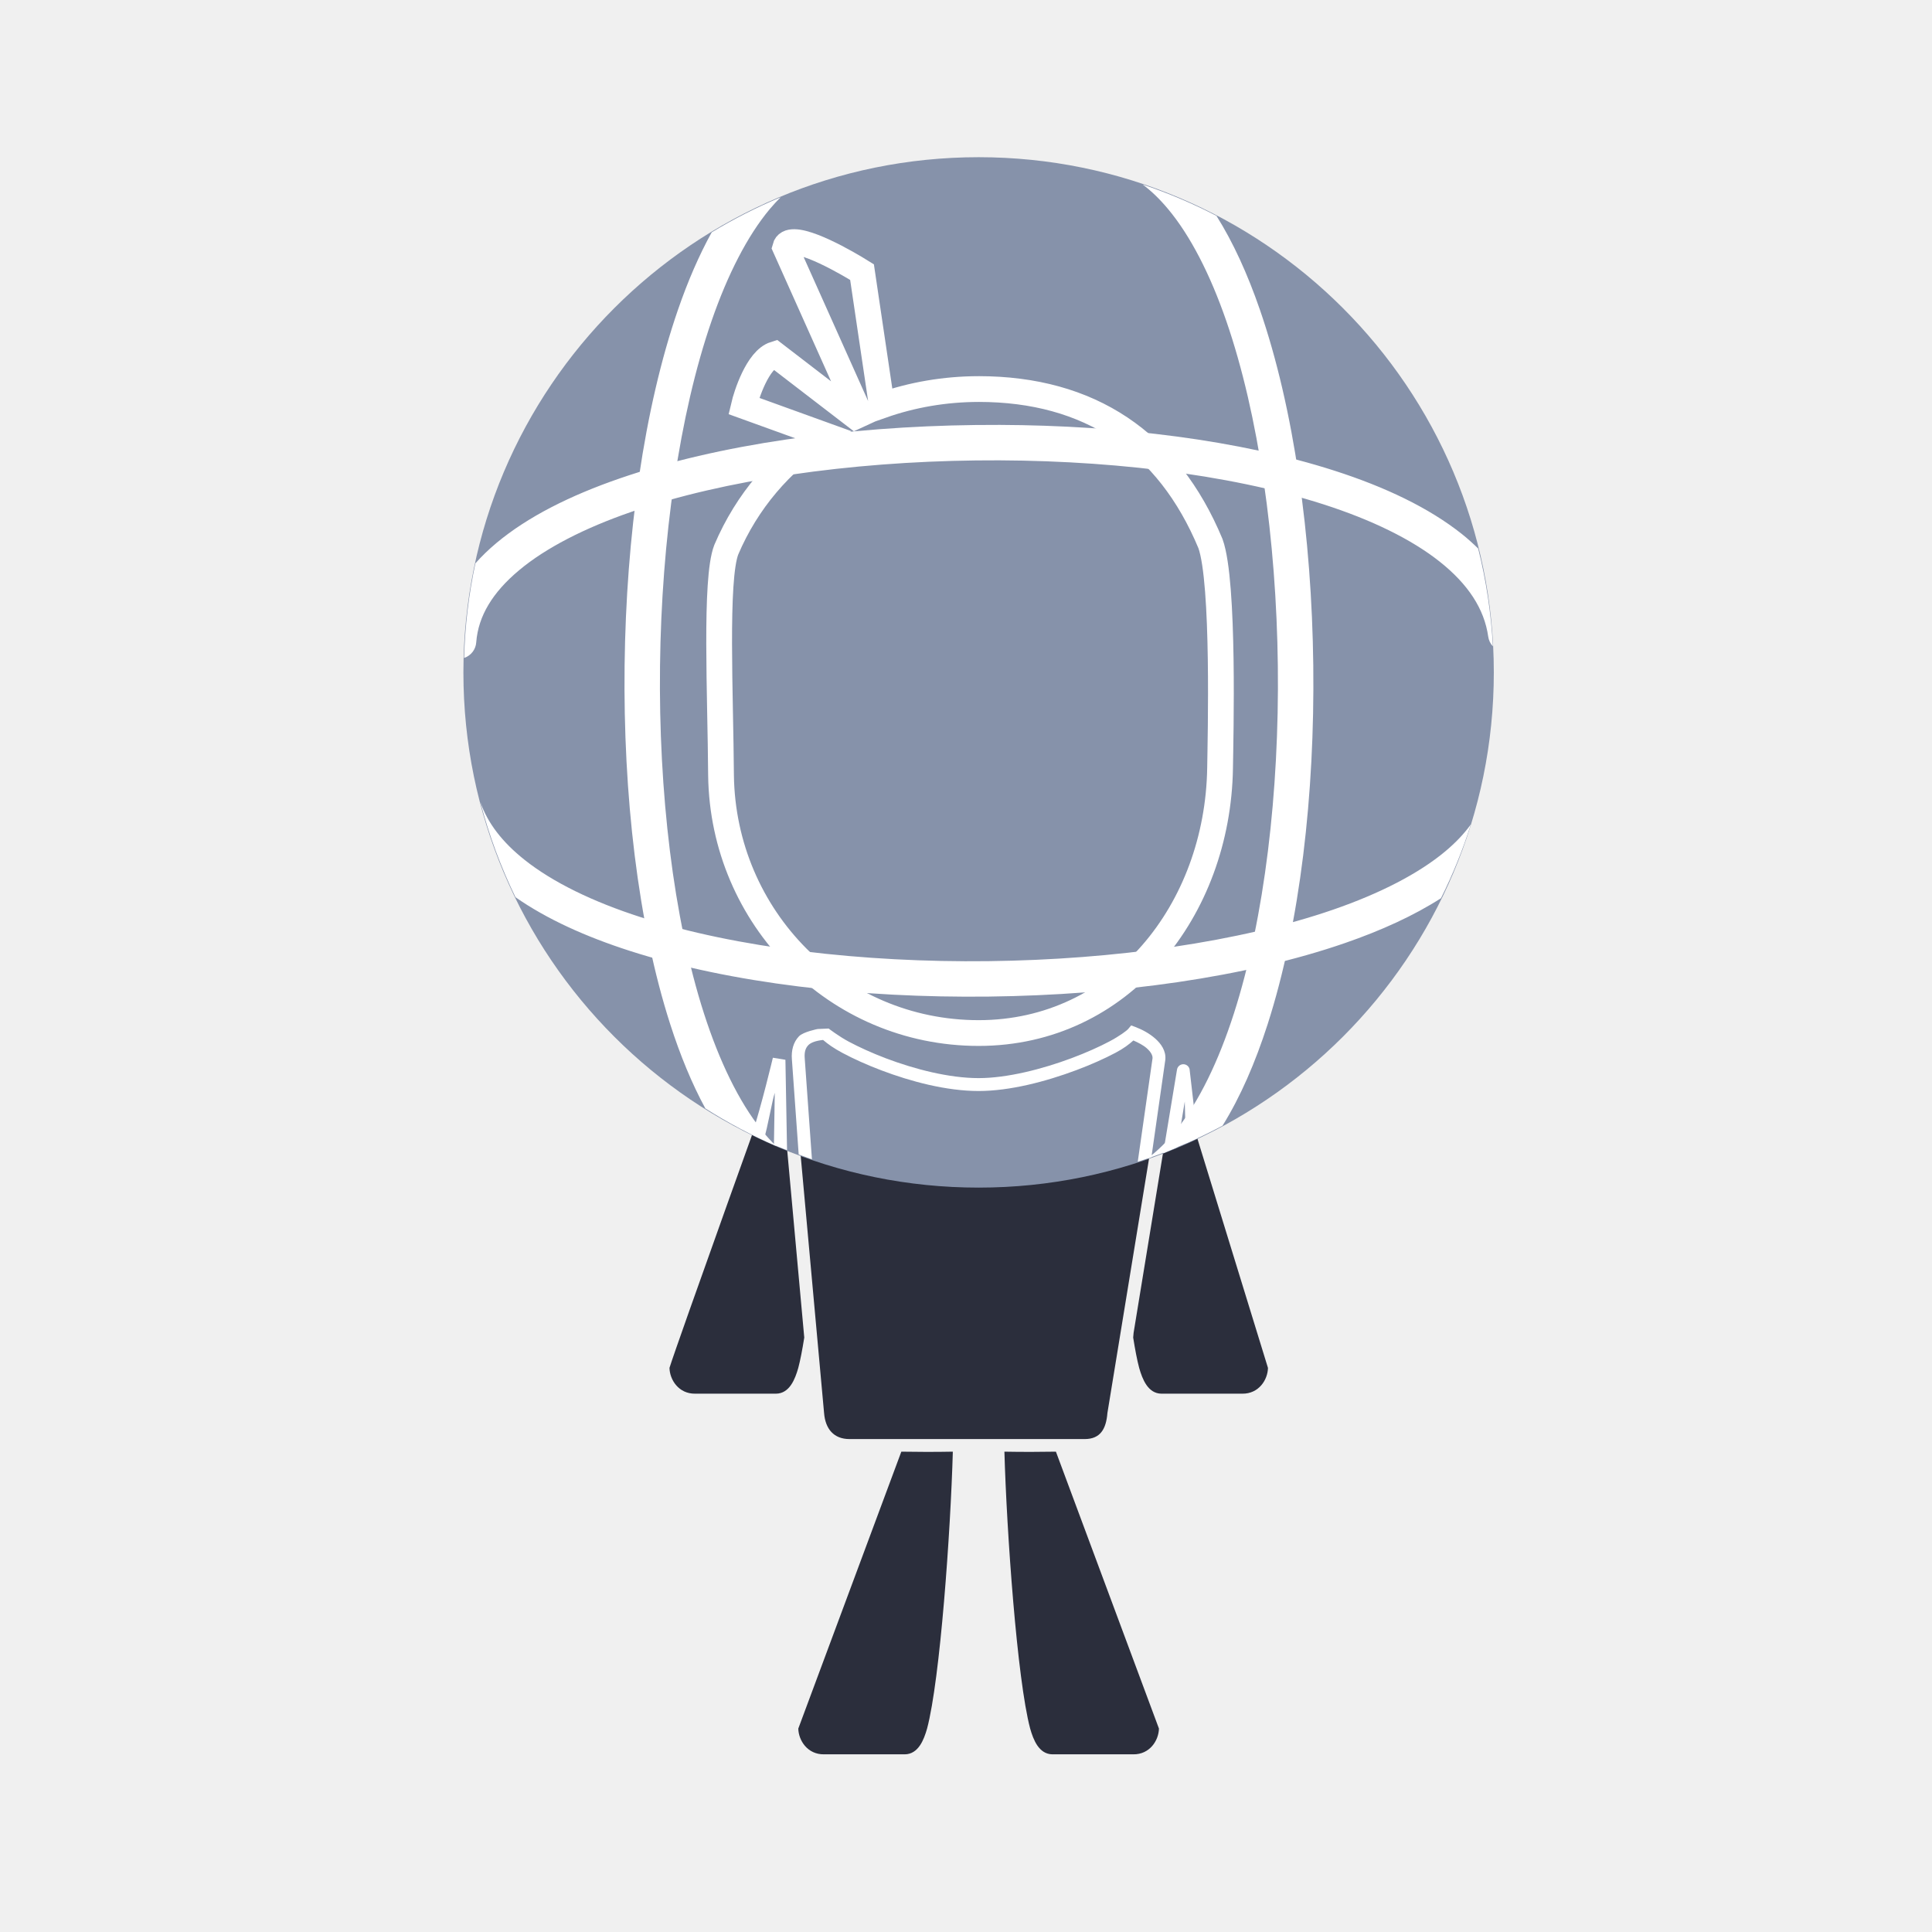
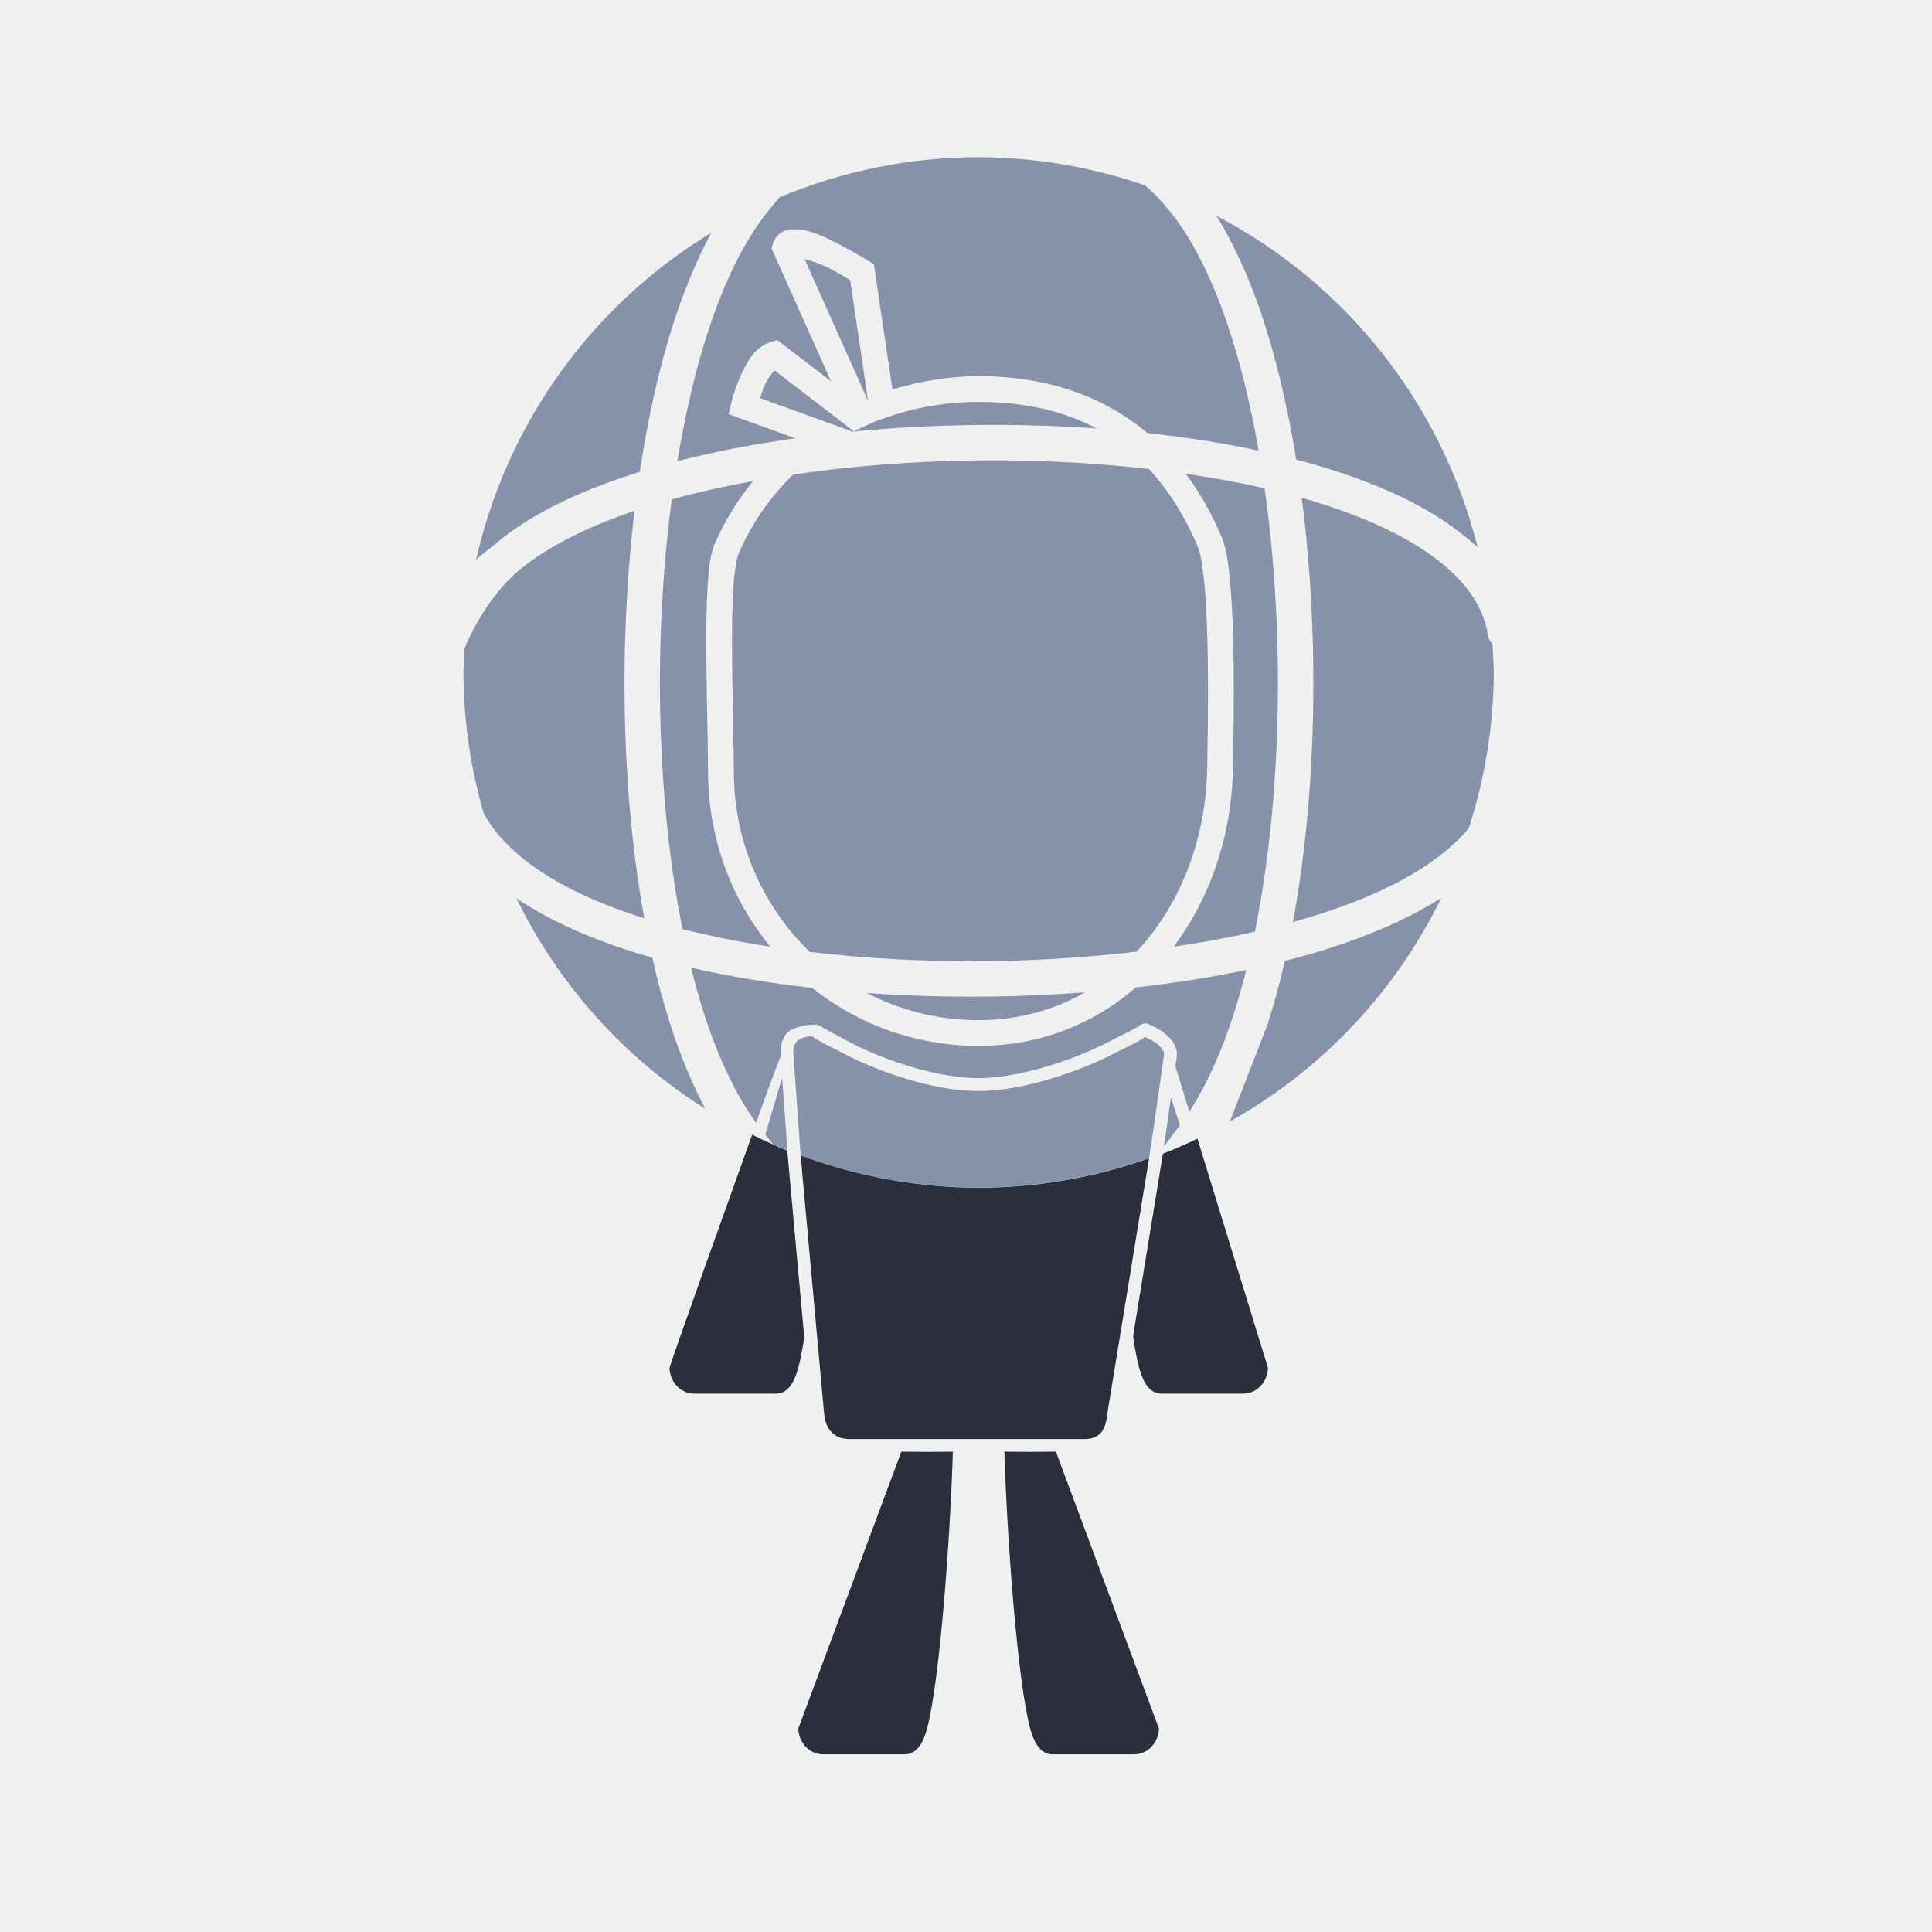
<svg xmlns="http://www.w3.org/2000/svg" width="300" height="300" viewBox="0 0 79.375 79.375" version="1.1" id="svg2822">
  <defs id="defs2816">
    <clipPath clipPathUnits="userSpaceOnUse" id="clipPath6262-7">
      <rect y="220.75" x="26.85" height="6.375" width="3.825" id="rect6264-2" style="color:#bebebe;display:inline;overflow:visible;visibility:visible;fill:#bebebe;fill-opacity:1;fill-rule:nonzero;stroke:none;stroke-width:2;marker:none" />
    </clipPath>
    <clipPath clipPathUnits="userSpaceOnUse" id="clipPath6258-2">
      <rect y="221.282" x="26.966" height="5.313" width="2.898" id="rect6260-6" style="color:#bebebe;display:inline;overflow:visible;visibility:visible;fill:#bebebe;fill-opacity:1;fill-rule:nonzero;stroke:none;stroke-width:2;marker:none" />
    </clipPath>
    <clipPath clipPathUnits="userSpaceOnUse" id="clipPath6254-1">
      <rect y="221.502" x="26.999" height="4.878" width="1.876" id="rect6256-0" style="color:#bebebe;display:inline;overflow:visible;visibility:visible;fill:#bebebe;fill-opacity:1;stroke:none;stroke-width:2;marker:none" />
    </clipPath>
    <clipPath clipPathUnits="userSpaceOnUse" id="clipPath6262-7-6">
      <rect y="220.75" x="26.85" height="6.375" width="3.825" id="rect6264-2-2" style="color:#bebebe;display:inline;overflow:visible;visibility:visible;fill:#bebebe;fill-opacity:1;fill-rule:nonzero;stroke:none;stroke-width:2;marker:none" />
    </clipPath>
    <clipPath clipPathUnits="userSpaceOnUse" id="clipPath6258-2-9">
      <rect y="221.282" x="26.966" height="5.313" width="2.898" id="rect6260-6-1" style="color:#bebebe;display:inline;overflow:visible;visibility:visible;fill:#bebebe;fill-opacity:1;fill-rule:nonzero;stroke:none;stroke-width:2;marker:none" />
    </clipPath>
    <clipPath clipPathUnits="userSpaceOnUse" id="clipPath6254-1-2">
      <rect y="221.502" x="26.999" height="4.878" width="1.876" id="rect6256-0-7" style="color:#bebebe;display:inline;overflow:visible;visibility:visible;fill:#bebebe;fill-opacity:1;stroke:none;stroke-width:2;marker:none" />
    </clipPath>
    <clipPath clipPathUnits="userSpaceOnUse" id="clipPath6262-7-6-9">
      <rect y="220.75" x="26.85" height="6.375" width="3.825" id="rect6264-2-2-3" style="color:#bebebe;display:inline;overflow:visible;visibility:visible;fill:#bebebe;fill-opacity:1;fill-rule:nonzero;stroke:none;stroke-width:2;marker:none" />
    </clipPath>
    <clipPath clipPathUnits="userSpaceOnUse" id="clipPath6258-2-9-1">
      <rect y="221.282" x="26.966" height="5.313" width="2.898" id="rect6260-6-1-9" style="color:#bebebe;display:inline;overflow:visible;visibility:visible;fill:#bebebe;fill-opacity:1;fill-rule:nonzero;stroke:none;stroke-width:2;marker:none" />
    </clipPath>
    <clipPath clipPathUnits="userSpaceOnUse" id="clipPath6254-1-2-4">
      <rect y="221.502" x="26.999" height="4.878" width="1.876" id="rect6256-0-7-7" style="color:#bebebe;display:inline;overflow:visible;visibility:visible;fill:#bebebe;fill-opacity:1;stroke:none;stroke-width:2;marker:none" />
    </clipPath>
    <clipPath clipPathUnits="userSpaceOnUse" id="clipPath6254-1-2-4-6">
      <rect y="221.502" x="26.999" height="4.878" width="1.876" id="rect6256-0-7-7-1" style="color:#bebebe;display:inline;overflow:visible;visibility:visible;fill:#bebebe;fill-opacity:1;stroke:none;stroke-width:2;marker:none" />
    </clipPath>
    <clipPath clipPathUnits="userSpaceOnUse" id="clipPath6258-2-9-1-5">
      <rect y="221.282" x="26.966" height="5.313" width="2.898" id="rect6260-6-1-9-5" style="color:#bebebe;display:inline;overflow:visible;visibility:visible;fill:#bebebe;fill-opacity:1;fill-rule:nonzero;stroke:none;stroke-width:2;marker:none" />
    </clipPath>
    <clipPath clipPathUnits="userSpaceOnUse" id="clipPath6262-7-6-9-4">
      <rect y="220.75" x="26.85" height="6.375" width="3.825" id="rect6264-2-2-3-7" style="color:#bebebe;display:inline;overflow:visible;visibility:visible;fill:#bebebe;fill-opacity:1;fill-rule:nonzero;stroke:none;stroke-width:2;marker:none" />
    </clipPath>
    <clipPath clipPathUnits="userSpaceOnUse" id="clipPath6254-1-2-8">
      <rect y="221.502" x="26.999" height="4.878" width="1.876" id="rect6256-0-7-8" style="color:#bebebe;display:inline;overflow:visible;visibility:visible;fill:#bebebe;fill-opacity:1;stroke:none;stroke-width:2;marker:none" />
    </clipPath>
    <clipPath clipPathUnits="userSpaceOnUse" id="clipPath6258-2-9-4">
      <rect y="221.282" x="26.966" height="5.313" width="2.898" id="rect6260-6-1-3" style="color:#bebebe;display:inline;overflow:visible;visibility:visible;fill:#bebebe;fill-opacity:1;fill-rule:nonzero;stroke:none;stroke-width:2;marker:none" />
    </clipPath>
    <clipPath clipPathUnits="userSpaceOnUse" id="clipPath6262-7-6-1">
      <rect y="220.75" x="26.85" height="6.375" width="3.825" id="rect6264-2-2-4" style="color:#bebebe;display:inline;overflow:visible;visibility:visible;fill:#bebebe;fill-opacity:1;fill-rule:nonzero;stroke:none;stroke-width:2;marker:none" />
    </clipPath>
    <marker style="overflow:visible" id="marker7811-5" refX="0" refY="0" orient="auto">
      <path transform="scale(0.4)" style="fill:#2b2e3c;fill-opacity:1;fill-rule:evenodd;stroke:#2b2e3c;stroke-width:1pt;stroke-opacity:1" d="M 5.77,0 -2.88,5 V -5 Z" id="path7809-4" />
    </marker>
    <marker orient="auto" refY="0" refX="0" id="TriangleInM-3-8-3" style="overflow:visible">
      <path id="path7387-6-9-1" d="M 5.77,0 -2.88,5 V -5 Z" style="fill:#2b2e3c;fill-opacity:1;fill-rule:evenodd;stroke:#2b2e3c;stroke-width:1pt;stroke-opacity:1" transform="scale(-0.4)" />
    </marker>
  </defs>
  <g id="layer1" transform="translate(-180.9858,-64.05788)">
    <g style="fill:none;stroke:#ffffff;stroke-width:1.058;stroke-miterlimit:4;stroke-dasharray:none;stroke-opacity:1" transform="translate(-13.09691,-0.08267839)" id="g5237-8">
      <g style="fill:none;stroke:#ffffff;stroke-width:1.058;stroke-miterlimit:4;stroke-dasharray:none;stroke-opacity:1" transform="translate(-3.215431,0.2908605)" id="g4300-97" />
    </g>
+     <path style="opacity:1;fill:#8692aa;fill-opacity:1;fill-rule:evenodd;stroke:none;stroke-width:2;stroke-linecap:butt;stroke-linejoin:bevel;stroke-miterlimit:4;stroke-dasharray:none;stroke-dashoffset:0;stroke-opacity:1" d="m 151.959,24.41 c -10.608,0.004 -21.109,2.118 -30.893,6.219 -0.507,0.562 -1.069,1.275 -1.531,1.828 -3.453,4.13 -6.539,10.134 -9.047,17.391 -2.22,6.424 -3.994,13.82 -5.305,21.762 5.732,-1.481 11.908,-2.651 18.324,-3.547 l -10.363,-3.746 0.404,-1.73 c 0.231,-0.991 0.777,-2.84 1.689,-4.729 0.912,-1.889 2.043,-3.993 4.463,-4.752 l 0.992,-0.311 8.354,6.416 -9.236,-20.625 0.18,-0.682 c 0.2,-0.76 0.789,-1.516 1.459,-1.883 0.67,-0.367 1.321,-0.436 1.908,-0.43 2.544,0.029 5.042,1.364 7.357,2.568 2.316,1.204 4.207,2.398 4.207,2.398 l 0.777,0.49 2.877,19.424 c 4.278,-1.261 8.748,-2.055 13.383,-2.061 v -0.002 c 10.456,0.004 19.301,3.034 26.211,8.84 5.988,0.653 11.798,1.549 17.273,2.725 -1.28,-7.32 -2.955,-14.148 -5.021,-20.127 -2.508,-7.257 -5.594,-13.261 -9.047,-17.391 -1.115,-1.334 -2.381,-2.678 -3.58,-3.672 -8.313,-2.868 -17.042,-4.347 -25.836,-4.375 z m 36.947,9.115 c 2.53,4.091 4.863,9.17 6.713,14.523 2.41,6.971 4.287,14.885 5.648,23.314 2.043,0.536 4.033,1.109 5.953,1.727 7.851,2.526 14.626,5.739 19.77,9.826 0.773,0.615 1.688,1.349 2.447,2.039 -5.554,-22.141 -20.302,-40.854 -40.531,-51.43 z m -78.451,2.609 C 91.892,47.406 78.709,65.739 73.934,86.924 c 0.964,-0.898 2.199,-1.811 3.146,-2.604 4.889,-4.088 11.443,-7.368 19.119,-10.021 1.027,-0.355 2.078,-0.697 3.145,-1.029 1.38,-9.144 3.359,-17.726 5.949,-25.221 1.465,-4.238 3.274,-8.428 5.162,-11.914 z m 14.465,4.07 9.877,22.061 -2.777,-18.764 c -0.516,-0.318 -1.426,-0.896 -3.15,-1.793 -1.525,-0.793 -2.781,-1.144 -3.949,-1.504 z m -4.648,17.309 c -0.443,0.469 -0.973,1.131 -1.432,2.082 -0.417,0.864 -0.551,1.468 -0.801,2.236 l 14.172,5.123 -0.141,0.092 c 6.349,-0.616 12.855,-0.975 19.381,-1.053 1.25,-0.015 2.5,-0.021 3.75,-0.016 5.063,0.02 10.11,0.208 15.074,0.557 -5.155,-2.748 -11.242,-4.121 -18.307,-4.125 v 0.002 c -5.019,0.006 -9.877,0.848 -14.383,2.434 l -1.652,0.582 -1.588,0.715 c -0.215,0.097 -0.435,0.2 -0.662,0.307 l -1.104,0.521 z m 34.906,13.969 c -1.22,-0.005 -2.441,-8.3e-4 -3.662,0.014 -9.666,0.115 -19.294,0.867 -28.334,2.186 -3.571,3.447 -6.494,7.614 -8.547,12.426 -0.266,0.698 -0.596,2.626 -0.756,5.076 -0.161,2.46 -0.215,5.505 -0.211,8.803 0.008,6.59 0.252,14.185 0.291,20.396 0.146,10.777 4.619,20.501 11.775,27.422 8.922,1.058 18.35,1.556 27.775,1.443 7.777,-0.093 15.532,-0.599 22.979,-1.475 6.788,-7.232 10.793,-17.469 10.963,-28.553 0.034,-2.38 0.202,-9.535 0.094,-16.855 -0.054,-3.66 -0.178,-7.356 -0.42,-10.471 -0.24,-3.102 -0.655,-5.69 -1.043,-6.777 -2.046,-4.895 -4.6,-8.985 -7.668,-12.289 -7.501,-0.854 -15.345,-1.313 -23.236,-1.346 z m 28.943,2.086 c 2.213,2.95 4.116,6.309 5.684,10.072 l 0.019,0.045 0.014,0.047 c 0.698,1.936 1.021,4.6 1.273,7.852 0.252,3.251 0.376,7.012 0.432,10.723 0.11,7.421 -0.064,14.67 -0.094,16.969 v 0.002 0.002 c -0.157,10.328 -3.481,20.101 -9.205,27.729 4.366,-0.646 8.603,-1.415 12.613,-2.332 2.541,-12.532 3.736,-26.946 3.564,-41.311 -0.112,-9.378 -0.81,-18.734 -2.055,-27.541 -3.886,-0.895 -8,-1.637 -12.246,-2.256 z m -67.186,1.135 c -4.42,0.806 -8.671,1.744 -12.631,2.844 -1.096,8.3 -1.712,17.05 -1.816,25.818 -0.169,14.21 1.001,28.465 3.486,40.902 4.28,1.086 8.851,1.994 13.619,2.727 -5.916,-7.246 -9.499,-16.502 -9.635,-26.557 v -0.008 -0.008 c -0.039,-6.131 -0.28,-13.742 -0.291,-20.43 -0.004,-3.344 0.048,-6.456 0.219,-9.07 0.171,-2.614 0.397,-4.661 1.02,-6.275 l 0.012,-0.031 0.016,-0.031 c 1.553,-3.653 3.599,-6.941 6.004,-9.881 z m 85.199,2.6 c 1.086,8.393 1.684,17.185 1.789,25.998 0.164,13.743 -0.863,27.516 -3.16,39.883 2.17,-0.604 4.268,-1.248 6.264,-1.938 7.257,-2.508 13.261,-5.592 17.391,-9.045 1.33,-1.112 2.644,-2.37 3.65,-3.578 2.534,-7.823 3.846,-15.99 3.891,-24.213 -0.034,-1.463 -0.109,-2.924 -0.223,-4.383 -0.303,-0.373 -0.593,-0.786 -0.646,-1.182 -0.611,-4.313 -3.135,-8.137 -7.523,-11.625 -4.389,-3.488 -10.602,-6.507 -18.027,-8.896 -1.106,-0.356 -2.247,-0.693 -3.404,-1.021 z M 98.531,79.32 c -0.176,0.06 -0.359,0.116 -0.533,0.176 -7.257,2.508 -13.257,5.592 -17.387,9.045 -3.593,3.048 -6.608,7.598 -8.49,12.156 -0.083,1.236 -0.137,2.474 -0.162,3.713 0.03,7.38 1.08,14.72 3.121,21.812 1.34,2.59 3.562,5.06 6.379,7.299 4.389,3.488 10.602,6.507 18.027,8.896 0.182,0.059 0.373,0.112 0.557,0.17 -2.22,-12.214 -3.216,-25.763 -3.055,-39.287 0.097,-8.111 0.615,-16.2 1.543,-23.98 z m 125.266,60.135 c -4.181,2.646 -9.427,5.072 -14.971,6.988 -2.948,1.019 -6.065,1.942 -9.316,2.773 -0.787,3.432 -1.677,6.732 -2.682,9.854 l -5.854,15.072 c 14.217,-7.951 25.668,-20.053 32.822,-34.688 z m -143.602,0.033 c 6.535,13.42 16.695,24.744 29.33,32.691 -2.03,-3.805 -3.945,-8.456 -5.443,-13.111 -1.054,-3.276 -1.98,-6.751 -2.795,-10.367 -1.181,-0.337 -2.346,-0.683 -3.482,-1.049 -6.658,-2.142 -12.82,-4.911 -17.609,-8.164 z m 27.117,10.77 c 0.613,2.472 1.276,4.862 2.006,7.129 2.203,6.848 4.947,12.645 8.096,16.951 1.542,-4.463 3.775,-10.246 3.775,-10.246 l 0.035,0.006 -0.016,-0.227 c -0.107,-1.358 0.218,-2.644 1.1,-3.564 0.667,-0.696 2.893,-1.131 2.893,-1.131 l 1.713,-0.074 c 0,0 3.315,1.812 4.879,2.646 1.564,0.834 3.558,1.75 5.779,2.592 4.443,1.683 9.799,3.07 14.389,3.07 4.458,-3.8e-4 9.925,-1.412 14.453,-3.107 2.264,-0.848 4.301,-1.763 5.861,-2.592 1.56,-0.828 4.468,-2.198 4.703,-2.479 0.36,-0.287 0.722,-0.338 1.121,-0.295 1.055,0.4 2.172,0.998 3.078,1.801 0.906,0.803 1.67,1.893 1.564,3.211 v 0.039 l -0.225,1.572 2.168,7.053 c 2.652,-4.085 4.987,-9.255 6.908,-15.227 0.695,-2.159 1.331,-4.429 1.92,-6.775 -5.453,1.152 -11.217,2.05 -17.143,2.723 -6.509,5.638 -14.835,9.074 -24.412,9.074 -9.8,1.2e-4 -18.752,-3.376 -25.855,-9.008 -6.553,-0.74 -12.886,-1.772 -18.791,-3.143 z m 61.199,3.828 c -4.926,0.376 -9.924,0.6 -14.934,0.66 -6.368,0.076 -12.738,-0.113 -18.977,-0.557 5.185,2.691 11.074,4.219 17.357,4.219 6.161,0 11.736,-1.575 16.553,-4.322 z m -42.461,6.789 c -1.118,0.118 -1.905,0.404 -2.297,0.812 -0.428,0.447 -0.631,1.062 -0.553,2.037 l 1.121,15.662 c 8.833,3.285 18.188,4.993 27.637,5.021 9.024,-0.018 17.971,-1.582 26.475,-4.586 l 0.705,-4.723 1.611,-11.305 c 0.035,-0.436 -0.243,-0.98 -0.893,-1.557 -0.549,-0.487 -1.338,-0.886 -2.082,-1.211 -0.705,0.626 -3.255,1.755 -4.562,2.449 -1.656,0.879 -3.759,1.826 -6.098,2.701 -4.678,1.751 -10.283,3.234 -15.154,3.234 -4.986,7e-5 -10.502,-1.464 -15.098,-3.205 -2.298,-0.871 -4.363,-1.812 -6.016,-2.693 -1.396,-0.745 -4.051,-2 -4.797,-2.639 z m -4.605,6.535 c -0.389,1.166 -1.853,6.249 -2.607,8.781 0.387,0.493 0.77,0.992 1.166,1.451 0.746,0.328 1.503,0.628 2.258,0.932 l -0.465,-6.496 z m 60.375,3.041 -1.086,7.613 c 0.618,-0.819 1.217,-1.712 1.963,-2.65 0.174,-0.219 0.342,-0.463 0.514,-0.691 z" transform="matrix(0.2645833,0,0,0.2645833,180.9858,64.05788)" id="path5412-3-0-7" />
    <g id="g5802" transform="translate(-2.11666,-2.11667)">
-       <path id="rect2278-4-3-6-6-3-2-5-4-8-5-4" transform="matrix(0.2645833,0,0,0.2645833,180.9858,64.05788)" d="m 190.686,174.252 -6.66,40.703 -0.066,0.74 c 0.298,1.878 0.608,3.504 0.93,4.715 0.5,1.75 1.355,3.97 3.451,4 h 12.549 c 2.58,0.035 3.962,-2.162 4,-4 z" style="opacity:1;fill:#2b2e3c;fill-opacity:1;fill-rule:evenodd;stroke:none;stroke-width:2;stroke-linecap:square;stroke-linejoin:miter;stroke-miterlimit:4;stroke-dasharray:none;stroke-dashoffset:0;stroke-opacity:1" />
-       <path id="rect2278-4-3-6-6-3-2-5-4-8-5" d="m 210.608,122.375 c 0.01,0.486 0.376,1.068 1.058,1.058 h 3.32 c 0.555,-0.008 0.781,-0.595 0.913,-1.058 0.085,-0.32 0.167,-0.751 0.246,-1.247 l -1.039,-11.411 v -0.002 c 0,0 -4.201,11.692 -4.499,12.66 z" style="opacity:1;fill:#2b2e3c;fill-opacity:1;fill-rule:evenodd;stroke:none;stroke-width:0.529;stroke-linecap:square;stroke-linejoin:miter;stroke-miterlimit:4;stroke-dasharray:none;stroke-dashoffset:0;stroke-opacity:1" />
-       <path id="rect2278-4-36-4-94-4" d="m 216.562,108.499 c -0.778,0.049 -0.976,0.556 -0.926,1.174 l 1.323,14.554 c 0.052,0.651 0.395,1.071 1.048,1.071 h 9.655 c 0.653,0 0.886,-0.42 0.938,-1.071 l 2.381,-14.554 c 0.037,-0.464 -0.816,-0.864 -1.323,-1.056 -0.489,0.585 -4.011,1.054 -6.48,1.054 -2.534,4e-5 -6.016,-0.564 -6.617,-1.173 z" style="opacity:1;fill:#2b2e3c;fill-opacity:1;fill-rule:evenodd;stroke:none;stroke-width:0.696;stroke-linecap:square;stroke-linejoin:miter;stroke-miterlimit:4;stroke-dasharray:none;stroke-dashoffset:0;stroke-opacity:1" />
-       <circle r="21.167" cy="93.8" cx="223.308" id="path5412" style="opacity:1;fill:#8692aa;fill-opacity:1;fill-rule:evenodd;stroke:none;stroke-width:0.529;stroke-linecap:butt;stroke-linejoin:bevel;stroke-miterlimit:4;stroke-dasharray:none;stroke-dashoffset:0;stroke-opacity:1" />
-       <g transform="matrix(0.485138,0,0,0.485138,822.6671,-39.76097)" id="g7078">
-         <path id="path7026" transform="matrix(0.5453775,0,0,0.5453775,-1322.678,213.9986)" d="m 163.201,73.979 c -1.25,-0.005 -2.5,7.09e-4 -3.75,0.016 -20.002,0.239 -39.899,2.998 -55.252,8.305 -7.676,2.653 -14.23,5.934 -19.119,10.021 -1.19,0.995 -2.279,2.048 -3.26,3.154 a 80,80 0 0 0 -1.748,14.689 2.751,2.751 0 0 0 1.881,-2.459 c 0.317,-4.048 2.529,-7.711 6.658,-11.164 4.13,-3.453 10.13,-6.537 17.387,-9.045 14.513,-5.017 33.983,-7.767 53.518,-8 19.534,-0.233 39.172,2.05 54.023,6.828 7.426,2.389 13.638,5.409 18.027,8.896 4.389,3.488 6.912,7.312 7.523,11.625 a 2.751,2.751 0 0 0 0.725,1.518 80,80 0 0 0 -2.285,-15.188 c -0.8,-0.78 -1.635,-1.541 -2.539,-2.26 -5.144,-4.087 -11.919,-7.3 -19.77,-9.826 -14.72,-4.736 -33.277,-7.039 -52.02,-7.111 z" style="color:#000000;font-style:normal;font-variant:normal;font-weight:normal;font-stretch:normal;font-size:medium;line-height:normal;font-family:sans-serif;font-variant-ligatures:normal;font-variant-position:normal;font-variant-caps:normal;font-variant-numeric:normal;font-variant-alternates:normal;font-feature-settings:normal;text-indent:0;text-align:start;text-decoration:none;text-decoration-line:none;text-decoration-style:solid;text-decoration-color:#000000;letter-spacing:normal;word-spacing:normal;text-transform:none;writing-mode:lr-tb;direction:ltr;text-orientation:mixed;dominant-baseline:auto;baseline-shift:baseline;text-anchor:start;white-space:normal;shape-padding:0;clip-rule:nonzero;display:inline;overflow:visible;visibility:visible;opacity:1;isolation:auto;mix-blend-mode:normal;color-interpolation:sRGB;color-interpolation-filters:linearRGB;solid-color:#000000;solid-opacity:1;vector-effect:none;fill:#ffffff;fill-opacity:1;fill-rule:evenodd;stroke:none;stroke-width:5.501;stroke-linecap:round;stroke-linejoin:round;stroke-miterlimit:4;stroke-dasharray:none;stroke-dashoffset:0;stroke-opacity:1;color-rendering:auto;image-rendering:auto;shape-rendering:auto;text-rendering:auto;enable-background:accumulate" />
-         <path id="path7026-2" transform="matrix(0.5453775,0,0,0.5453775,-1322.678,213.9986)" d="m 82.588,132.533 a 80,80 0 0 0 5.459,14.789 c 4.849,3.386 10.892,6.123 17.758,8.332 15.701,5.052 35.772,7.332 55.773,7.094 20.002,-0.239 39.895,-2.998 55.248,-8.305 5.662,-1.957 10.706,-4.258 14.93,-6.969 a 80,80 0 0 0 4.643,-11.471 c -1.033,1.438 -2.351,2.835 -3.98,4.197 -4.129,3.453 -10.134,6.537 -17.391,9.045 -14.514,5.017 -33.983,7.769 -53.518,8.002 -19.534,0.233 -39.172,-2.052 -54.023,-6.83 -7.426,-2.389 -13.638,-5.409 -18.027,-8.896 -3.472,-2.759 -5.757,-5.733 -6.871,-8.988 z" style="color:#000000;font-style:normal;font-variant:normal;font-weight:normal;font-stretch:normal;font-size:medium;line-height:normal;font-family:sans-serif;font-variant-ligatures:normal;font-variant-position:normal;font-variant-caps:normal;font-variant-numeric:normal;font-variant-alternates:normal;font-feature-settings:normal;text-indent:0;text-align:start;text-decoration:none;text-decoration-line:none;text-decoration-style:solid;text-decoration-color:#000000;letter-spacing:normal;word-spacing:normal;text-transform:none;writing-mode:lr-tb;direction:ltr;text-orientation:mixed;dominant-baseline:auto;baseline-shift:baseline;text-anchor:start;white-space:normal;shape-padding:0;clip-rule:nonzero;display:inline;overflow:visible;visibility:visible;opacity:1;isolation:auto;mix-blend-mode:normal;color-interpolation:sRGB;color-interpolation-filters:linearRGB;solid-color:#000000;solid-opacity:1;vector-effect:none;fill:#ffffff;fill-opacity:1;fill-rule:evenodd;stroke:none;stroke-width:5.501;stroke-linecap:round;stroke-linejoin:round;stroke-miterlimit:4;stroke-dasharray:none;stroke-dashoffset:0;stroke-opacity:1;color-rendering:auto;image-rendering:auto;shape-rendering:auto;text-rendering:auto;enable-background:accumulate" />
-         <path id="path7026-2-6" transform="matrix(0.5453775,0,0,0.5453775,-1322.678,213.9986)" d="m 185.439,36.654 c 1.347,1.004 2.655,2.271 3.936,3.803 3.453,4.13 6.539,10.134 9.047,17.391 5.017,14.513 7.767,33.983 8,53.518 0.233,19.534 -2.05,39.172 -6.828,54.023 -2.389,7.426 -5.409,13.638 -8.896,18.027 -1.451,1.826 -2.964,3.309 -4.543,4.486 a 80,80 0 0 0 11.68,-5.105 c 2.778,-4.467 5.083,-9.788 6.994,-15.727 5.052,-15.701 7.334,-35.768 7.096,-55.77 -0.239,-20.002 -2.998,-39.899 -8.305,-55.252 -1.897,-5.488 -4.121,-10.387 -6.725,-14.529 a 80,80 0 0 0 -11.455,-4.865 z" clip-path="none" style="color:#000000;font-style:normal;font-variant:normal;font-weight:normal;font-stretch:normal;font-size:medium;line-height:normal;font-family:sans-serif;font-variant-ligatures:normal;font-variant-position:normal;font-variant-caps:normal;font-variant-numeric:normal;font-variant-alternates:normal;font-feature-settings:normal;text-indent:0;text-align:start;text-decoration:none;text-decoration-line:none;text-decoration-style:solid;text-decoration-color:#000000;letter-spacing:normal;word-spacing:normal;text-transform:none;writing-mode:lr-tb;direction:ltr;text-orientation:mixed;dominant-baseline:auto;baseline-shift:baseline;text-anchor:start;white-space:normal;shape-padding:0;clip-rule:nonzero;display:inline;overflow:visible;visibility:visible;opacity:1;isolation:auto;mix-blend-mode:normal;color-interpolation:sRGB;color-interpolation-filters:linearRGB;solid-color:#000000;solid-opacity:1;vector-effect:none;fill:#ffffff;fill-opacity:1;fill-rule:evenodd;stroke:none;stroke-width:5.501;stroke-linecap:round;stroke-linejoin:round;stroke-miterlimit:4;stroke-dasharray:none;stroke-dashoffset:0;stroke-opacity:1;color-rendering:auto;image-rendering:auto;shape-rendering:auto;text-rendering:auto;enable-background:accumulate" />
-         <path id="path7026-2-6-6" transform="matrix(0.5453775,0,0,0.5453775,-1322.678,213.9986)" d="m 129.221,38.631 a 80,80 0 0 0 -10.705,5.441 c -1.967,3.561 -3.702,7.576 -5.223,11.977 -5.307,15.353 -8.066,35.25 -8.305,55.252 -0.239,20.002 2.042,40.068 7.094,55.77 1.542,4.794 3.346,9.18 5.443,13.045 a 80,80 0 0 0 10.961,5.826 c -0.773,-0.764 -1.533,-1.593 -2.273,-2.525 -3.487,-4.389 -6.505,-10.602 -8.895,-18.027 -4.779,-14.851 -7.063,-34.489 -6.83,-54.023 0.233,-19.534 2.983,-39.004 8,-53.518 2.508,-7.257 5.594,-13.261 9.047,-17.391 0.555,-0.664 1.118,-1.261 1.686,-1.826 z" clip-path="none" style="color:#000000;font-style:normal;font-variant:normal;font-weight:normal;font-stretch:normal;font-size:medium;line-height:normal;font-family:sans-serif;font-variant-ligatures:normal;font-variant-position:normal;font-variant-caps:normal;font-variant-numeric:normal;font-variant-alternates:normal;font-feature-settings:normal;text-indent:0;text-align:start;text-decoration:none;text-decoration-line:none;text-decoration-style:solid;text-decoration-color:#000000;letter-spacing:normal;word-spacing:normal;text-transform:none;writing-mode:lr-tb;direction:ltr;text-orientation:mixed;dominant-baseline:auto;baseline-shift:baseline;text-anchor:start;white-space:normal;shape-padding:0;clip-rule:nonzero;display:inline;overflow:visible;visibility:visible;opacity:1;isolation:auto;mix-blend-mode:normal;color-interpolation:sRGB;color-interpolation-filters:linearRGB;solid-color:#000000;solid-opacity:1;vector-effect:none;fill:#ffffff;fill-opacity:1;fill-rule:evenodd;stroke:none;stroke-width:5.501;stroke-linecap:round;stroke-linejoin:round;stroke-miterlimit:4;stroke-dasharray:none;stroke-dashoffset:0;stroke-opacity:1;color-rendering:auto;image-rendering:auto;shape-rendering:auto;text-rendering:auto;enable-background:accumulate" />
-       </g>
-       <path id="path2039-7-92-9-53-8-2-3-9-8" transform="matrix(0.2645833,0,0,0.2645833,180.9858,64.05788)" d="m 131.334,45.592 c -0.737,-0.008 -1.254,0.227 -1.41,0.82 l 11.602,25.906 c -0.233,0.105 -0.465,0.213 -0.695,0.322 l -12.531,-9.627 c -2.668,0.837 -4.422,6.39 -4.803,8.025 l 12.27,4.436 c -6.515,4.265 -11.782,10.336 -14.994,17.893 -1.779,4.613 -0.89,22.698 -0.812,35.043 0.299,22.046 17.883,40 40,40 22.091,0 37.157,-19.143 37.492,-41.162 0.064,-4.678 0.682,-28.809 -1.492,-34.838 -6.594,-15.832 -18.784,-23.993 -36,-24 l 0.008,0.002 c -5.242,0.006 -10.324,0.885 -15.045,2.547 L 141.855,50.25 c 0,0 -7.328,-4.622 -10.521,-4.658 z" style="opacity:1;fill:none;fill-opacity:1;fill-rule:evenodd;stroke:#ffffff;stroke-width:4;stroke-linecap:square;stroke-linejoin:miter;stroke-miterlimit:4;stroke-dasharray:none;stroke-dashoffset:0;stroke-opacity:1" />
-       <path id="rect2278-4-36-4-94-4-3" transform="matrix(0.2645833,0,0,0.2645833,180.9858,64.05788)" d="m 134.957,167.785 c 0,0 -2.225,0.434 -2.893,1.131 -0.882,0.921 -1.207,2.206 -1.1,3.564 l 1.057,14.789 c 0.682,0.259 1.368,0.509 2.057,0.75 l -1.121,-15.686 c -0.078,-0.975 0.125,-1.59 0.553,-2.037 0.392,-0.409 1.178,-0.695 2.297,-0.812 0.746,0.639 1.645,1.285 3.041,2.029 1.653,0.881 3.718,1.823 6.016,2.693 4.596,1.741 10.111,3.205 15.098,3.205 4.871,-4.2e-4 10.477,-1.483 15.154,-3.234 2.339,-0.876 4.442,-1.822 6.098,-2.701 1.308,-0.694 2.071,-1.286 2.775,-1.912 0.744,0.325 1.533,0.724 2.082,1.211 0.65,0.576 0.927,1.12 0.893,1.557 l -2.295,16.064 c 0.71,-0.225 1.416,-0.459 2.119,-0.703 l 2.168,-15.168 v -0.039 c 0.105,-1.318 -0.659,-2.408 -1.564,-3.211 -0.906,-0.803 -2.023,-1.401 -3.078,-1.801 l -0.664,-0.25 -0.457,0.545 c -0.235,0.281 -1.356,1.113 -2.916,1.941 -1.56,0.828 -3.597,1.744 -5.861,2.592 -4.528,1.695 -9.996,3.107 -14.453,3.107 -4.59,7e-5 -9.946,-1.387 -14.389,-3.07 -2.221,-0.842 -4.215,-1.758 -5.779,-2.592 -1.564,-0.834 -3.123,-2.037 -3.123,-2.037 z" style="color:#000000;font-style:normal;font-variant:normal;font-weight:normal;font-stretch:normal;font-size:medium;line-height:normal;font-family:sans-serif;font-variant-ligatures:normal;font-variant-position:normal;font-variant-caps:normal;font-variant-numeric:normal;font-variant-alternates:normal;font-feature-settings:normal;text-indent:0;text-align:start;text-decoration:none;text-decoration-line:none;text-decoration-style:solid;text-decoration-color:#000000;letter-spacing:normal;word-spacing:normal;text-transform:none;writing-mode:lr-tb;direction:ltr;text-orientation:mixed;dominant-baseline:auto;baseline-shift:baseline;text-anchor:start;white-space:normal;shape-padding:0;clip-rule:nonzero;display:inline;overflow:visible;visibility:visible;opacity:1;isolation:auto;mix-blend-mode:normal;color-interpolation:sRGB;color-interpolation-filters:linearRGB;solid-color:#000000;solid-opacity:1;vector-effect:none;fill:#ffffff;fill-opacity:1;fill-rule:evenodd;stroke:none;stroke-width:2;stroke-linecap:square;stroke-linejoin:miter;stroke-miterlimit:4;stroke-dasharray:none;stroke-dashoffset:0;stroke-opacity:1;color-rendering:auto;image-rendering:auto;shape-rendering:auto;text-rendering:auto;enable-background:accumulate" />
+       <path style="opacity:1;fill:#2b2e3c;fill-opacity:1;fill-rule:evenodd;stroke:none;stroke-width:2;stroke-linecap:square;stroke-linejoin:miter;stroke-miterlimit:4;stroke-dasharray:none;stroke-dashoffset:0;stroke-opacity:1" d="M 185.936 176.812 A 79.985 79.687 0 0 1 180.574 179.156 L 176.025 206.955 L 175.959 207.695 C 176.257 209.573 176.567 211.2 176.889 212.41 C 177.389 214.16 178.244 216.38 180.34 216.41 L 192.889 216.41 C 195.469 216.445 196.851 214.248 196.889 212.41 L 185.936 176.812 z " transform="matrix(0.2645833,0,0,0.2645833,183.1025,66.17455)" id="rect2278-4-3-6-6-3-2-5-4-8-5-4" />
+       <path style="opacity:1;fill:#2b2e3c;fill-opacity:1;fill-rule:evenodd;stroke:none;stroke-width:2;stroke-linecap:square;stroke-linejoin:miter;stroke-miterlimit:4;stroke-dasharray:none;stroke-dashoffset:0;stroke-opacity:1" d="M 116.795 176.193 C 112.229 188.926 104.795 209.694 103.959 212.41 C 103.997 214.248 105.379 216.445 107.959 216.41 L 120.508 216.41 C 122.604 216.38 123.459 214.16 123.959 212.41 C 124.281 211.2 124.591 209.573 124.889 207.695 L 122.244 178.654 A 79.985 79.687 0 0 1 116.795 176.193 z " transform="matrix(0.2645833,0,0,0.2645833,183.1025,66.17455)" id="rect2278-4-3-6-6-3-2-5-4-8-5" />
+       <path style="opacity:1;fill:#2b2e3c;fill-opacity:1;fill-rule:evenodd;stroke:none;stroke-width:2.63;stroke-linecap:square;stroke-linejoin:miter;stroke-miterlimit:4;stroke-dasharray:none;stroke-dashoffset:0;stroke-opacity:1" d="M 124.322 179.41 L 127.959 219.41 C 128.156 221.871 129.453 223.457 131.922 223.457 L 168.412 223.457 C 170.88 223.457 171.762 221.871 171.959 219.41 L 178.428 179.867 A 79.985 79.687 0 0 1 152 184.438 A 79.985 79.687 0 0 1 124.322 179.41 z " transform="matrix(0.2645833,0,0,0.2645833,183.1025,66.17455)" id="rect2278-4-36-4-94-4" />
+       <g transform="matrix(0.485138,0,0,0.485138,822.6671,-39.76097)" id="g7078" />
      <path id="rect2278-4-3-6-6-3-2-5-4-8" d="m 222.25,125.815 c -0.736,0.014 -1.489,0.011 -2.117,0 l -4.233,11.377 c 0.01,0.486 0.376,1.068 1.058,1.058 h 3.32 c 0.555,-0.008 0.781,-0.595 0.913,-1.058 0.537,-2.02 0.966,-8.094 1.058,-11.377 z" style="opacity:1;fill:#2b2e3c;fill-opacity:1;fill-rule:evenodd;stroke:none;stroke-width:0.529;stroke-linecap:square;stroke-linejoin:miter;stroke-miterlimit:4;stroke-dasharray:none;stroke-dashoffset:0;stroke-opacity:1" />
      <path id="rect2278-4-3-6-6-3-2-5-4-8-2" d="m 224.367,125.815 c 0.736,0.014 1.489,0.011 2.117,0 l 4.233,11.377 c -0.01,0.486 -0.376,1.068 -1.058,1.058 h -3.32 c -0.555,-0.008 -0.781,-0.595 -0.913,-1.058 -0.537,-2.02 -0.966,-8.094 -1.058,-11.377 z" style="opacity:1;fill:#2b2e3c;fill-opacity:1;fill-rule:evenodd;stroke:none;stroke-width:0.529;stroke-linecap:square;stroke-linejoin:miter;stroke-miterlimit:4;stroke-dasharray:none;stroke-dashoffset:0;stroke-opacity:1" />
-       <path id="rect2278-4-3-6-6-3-2-5-4-8-5-4-6" transform="matrix(0.2645833,0,0,0.2645833,180.9858,64.05788)" d="m 191.762,173.252 c -0.032,-2.3e-4 -0.064,9.1e-4 -0.096,0.004 -0.456,0.039 -0.828,0.382 -0.902,0.834 l -2.15,12.996 a 80,80 0 0 0 2.178,-0.938 l 1.178,-7.105 0.164,6.506 a 80,80 0 0 0 1.818,-0.814 l -1.238,-10.732 c -0.112,-0.435 -0.502,-0.742 -0.951,-0.75 z" style="color:#000000;font-style:normal;font-variant:normal;font-weight:normal;font-stretch:normal;font-size:medium;line-height:normal;font-family:sans-serif;font-variant-ligatures:normal;font-variant-position:normal;font-variant-caps:normal;font-variant-numeric:normal;font-variant-alternates:normal;font-feature-settings:normal;text-indent:0;text-align:start;text-decoration:none;text-decoration-line:none;text-decoration-style:solid;text-decoration-color:#000000;letter-spacing:normal;word-spacing:normal;text-transform:none;writing-mode:lr-tb;direction:ltr;text-orientation:mixed;dominant-baseline:auto;baseline-shift:baseline;text-anchor:start;white-space:normal;shape-padding:0;clip-rule:nonzero;display:inline;overflow:visible;visibility:visible;opacity:1;isolation:auto;mix-blend-mode:normal;color-interpolation:sRGB;color-interpolation-filters:linearRGB;solid-color:#000000;solid-opacity:1;vector-effect:none;fill:#ffffff;fill-opacity:1;fill-rule:evenodd;stroke:none;stroke-width:2;stroke-linecap:square;stroke-linejoin:round;stroke-miterlimit:4;stroke-dasharray:none;stroke-dashoffset:0;stroke-opacity:1;color-rendering:auto;image-rendering:auto;shape-rendering:auto;text-rendering:auto;enable-background:accumulate" />
-       <path id="rect2278-4-3-6-6-3-2-5-4-8-5-3" transform="matrix(0.2645833,0,0,0.2645833,180.9858,64.05788)" d="m 128.012,172.244 c 0,0 -1.766,7.428 -3.227,11.91 a 80,80 0 0 0 1.807,0.871 c 0.656,-2.162 1.291,-6.065 1.715,-7.334 l -0.131,8.1 a 80,80 0 0 0 2.037,0.818 l -0.254,-14.047 z" style="color:#000000;font-style:normal;font-variant:normal;font-weight:normal;font-stretch:normal;font-size:medium;line-height:normal;font-family:sans-serif;font-variant-ligatures:normal;font-variant-position:normal;font-variant-caps:normal;font-variant-numeric:normal;font-variant-alternates:normal;font-feature-settings:normal;text-indent:0;text-align:start;text-decoration:none;text-decoration-line:none;text-decoration-style:solid;text-decoration-color:#000000;letter-spacing:normal;word-spacing:normal;text-transform:none;writing-mode:lr-tb;direction:ltr;text-orientation:mixed;dominant-baseline:auto;baseline-shift:baseline;text-anchor:start;white-space:normal;shape-padding:0;clip-rule:nonzero;display:inline;overflow:visible;visibility:visible;opacity:1;isolation:auto;mix-blend-mode:normal;color-interpolation:sRGB;color-interpolation-filters:linearRGB;solid-color:#000000;solid-opacity:1;vector-effect:none;fill:#ffffff;fill-opacity:1;fill-rule:evenodd;stroke:none;stroke-width:2;stroke-linecap:square;stroke-linejoin:miter;stroke-miterlimit:4;stroke-dasharray:none;stroke-dashoffset:0;stroke-opacity:1;color-rendering:auto;image-rendering:auto;shape-rendering:auto;text-rendering:auto;enable-background:accumulate" />
    </g>
  </g>
</svg>
